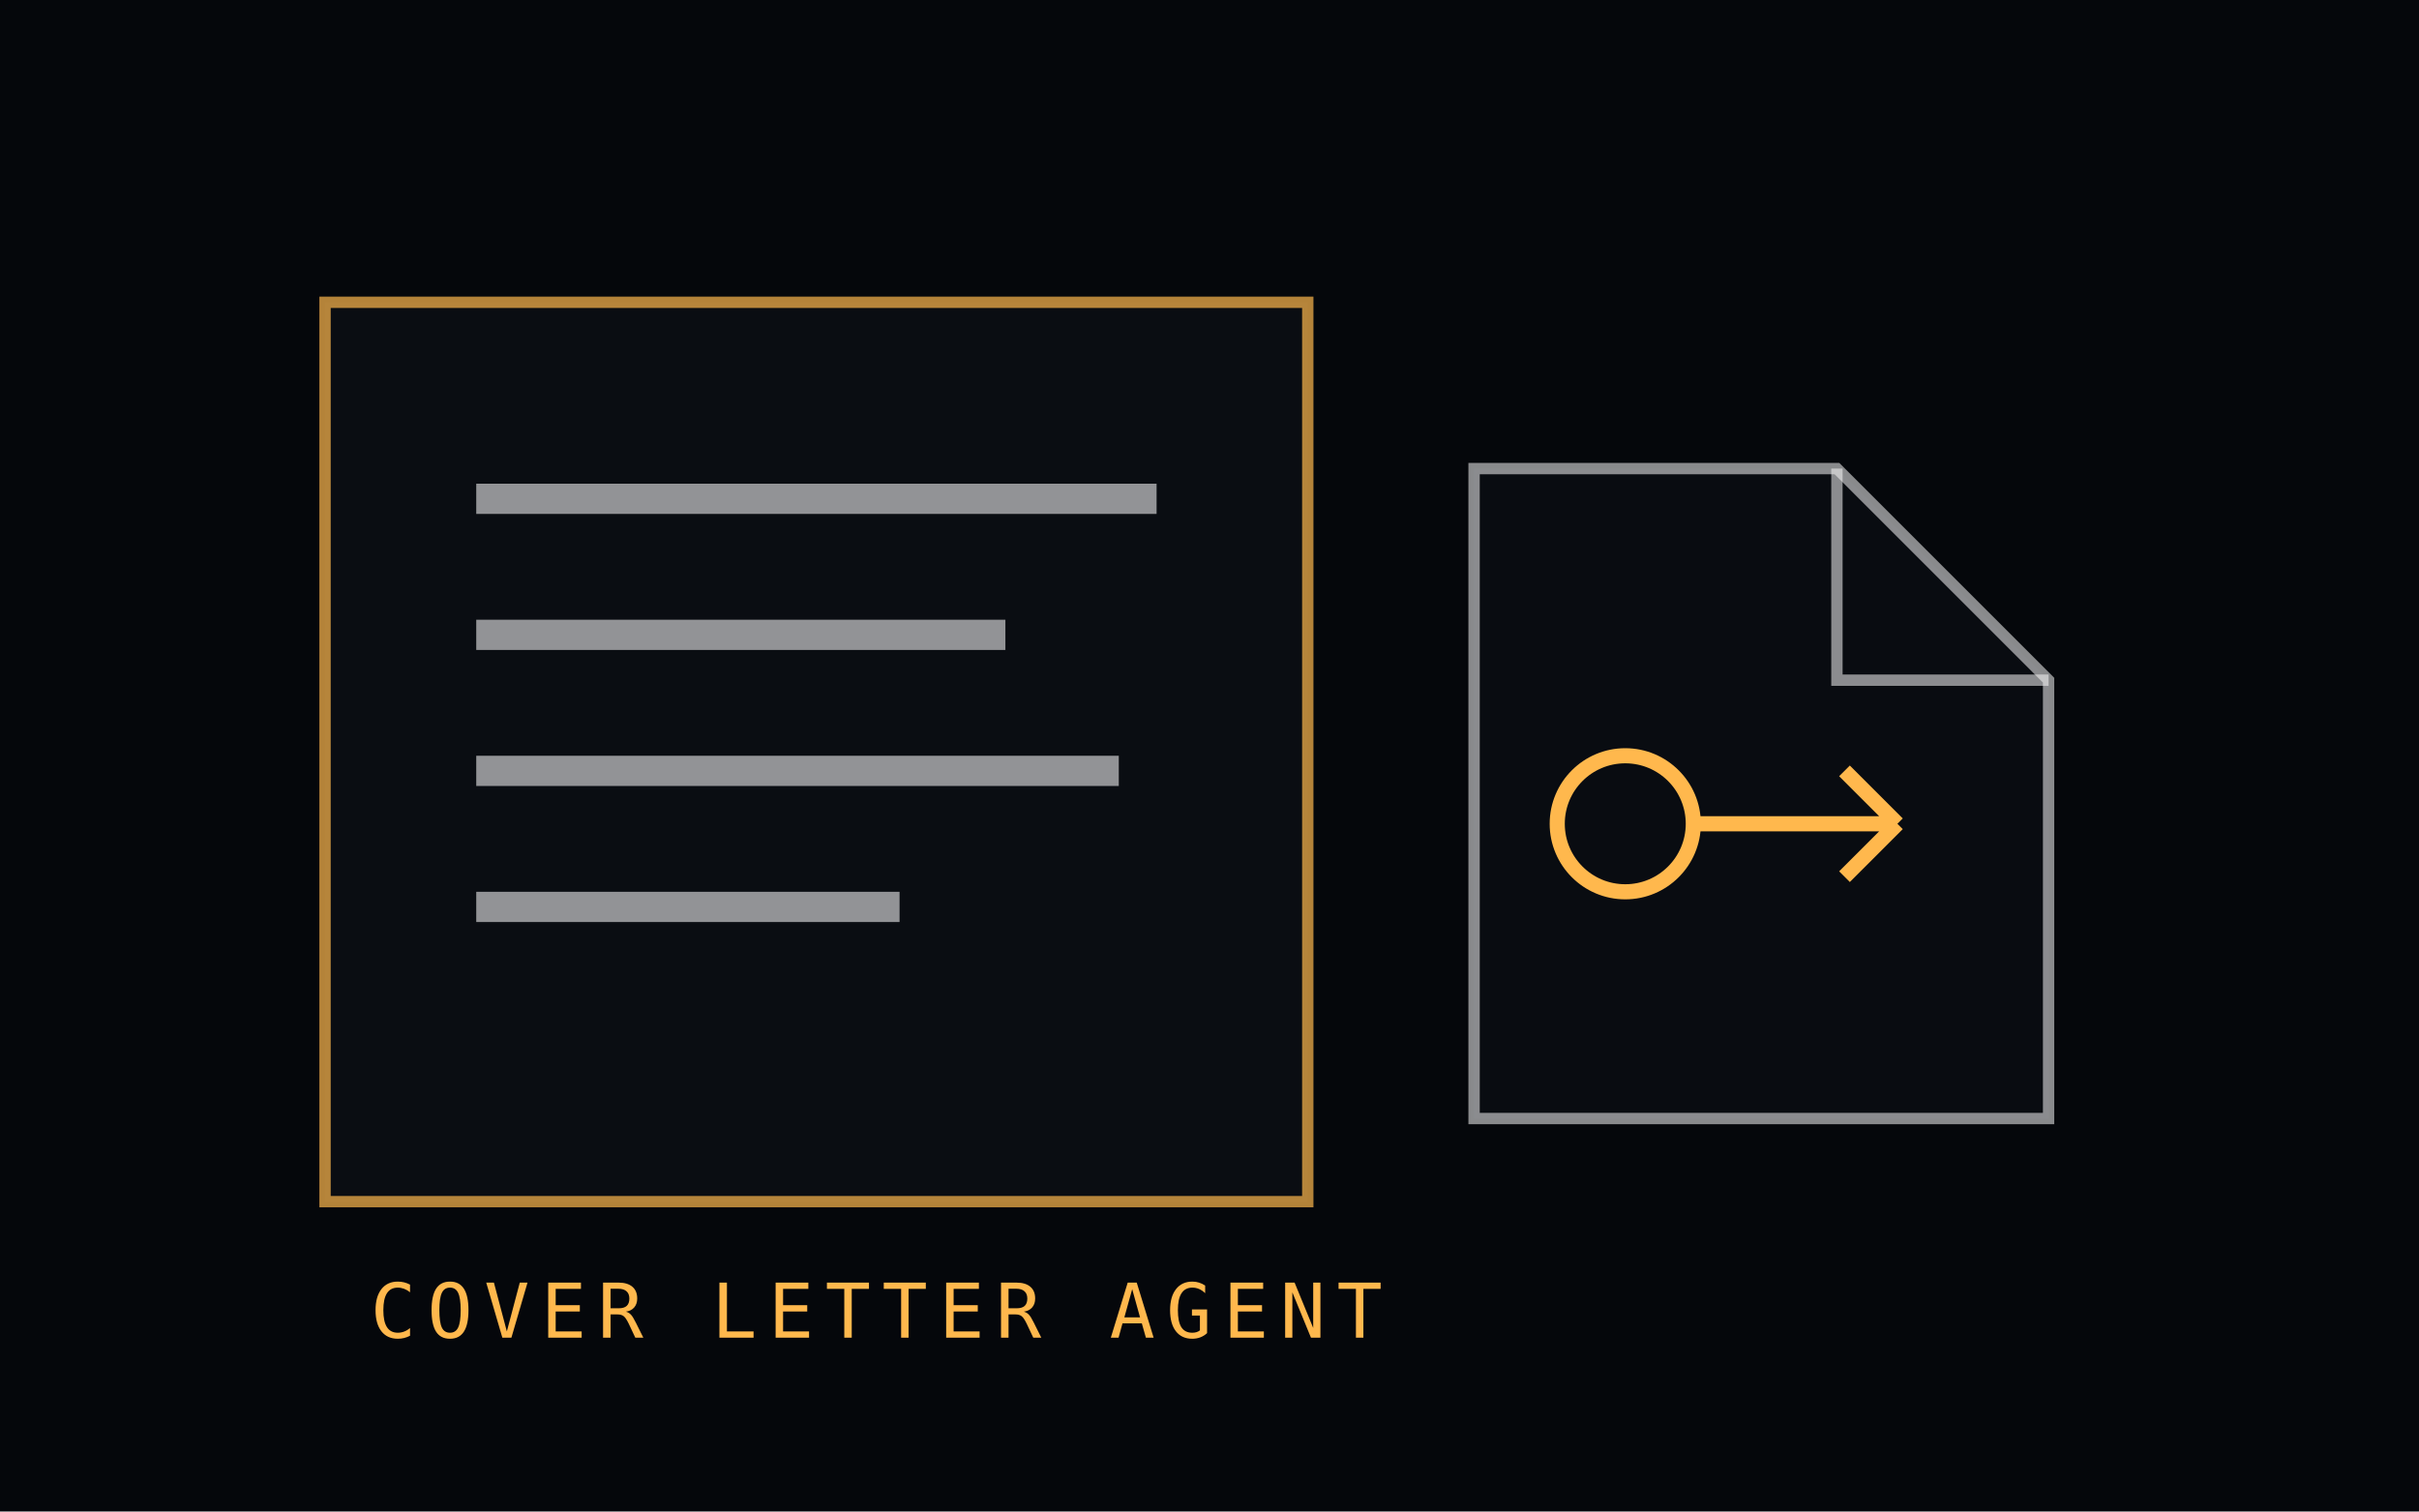
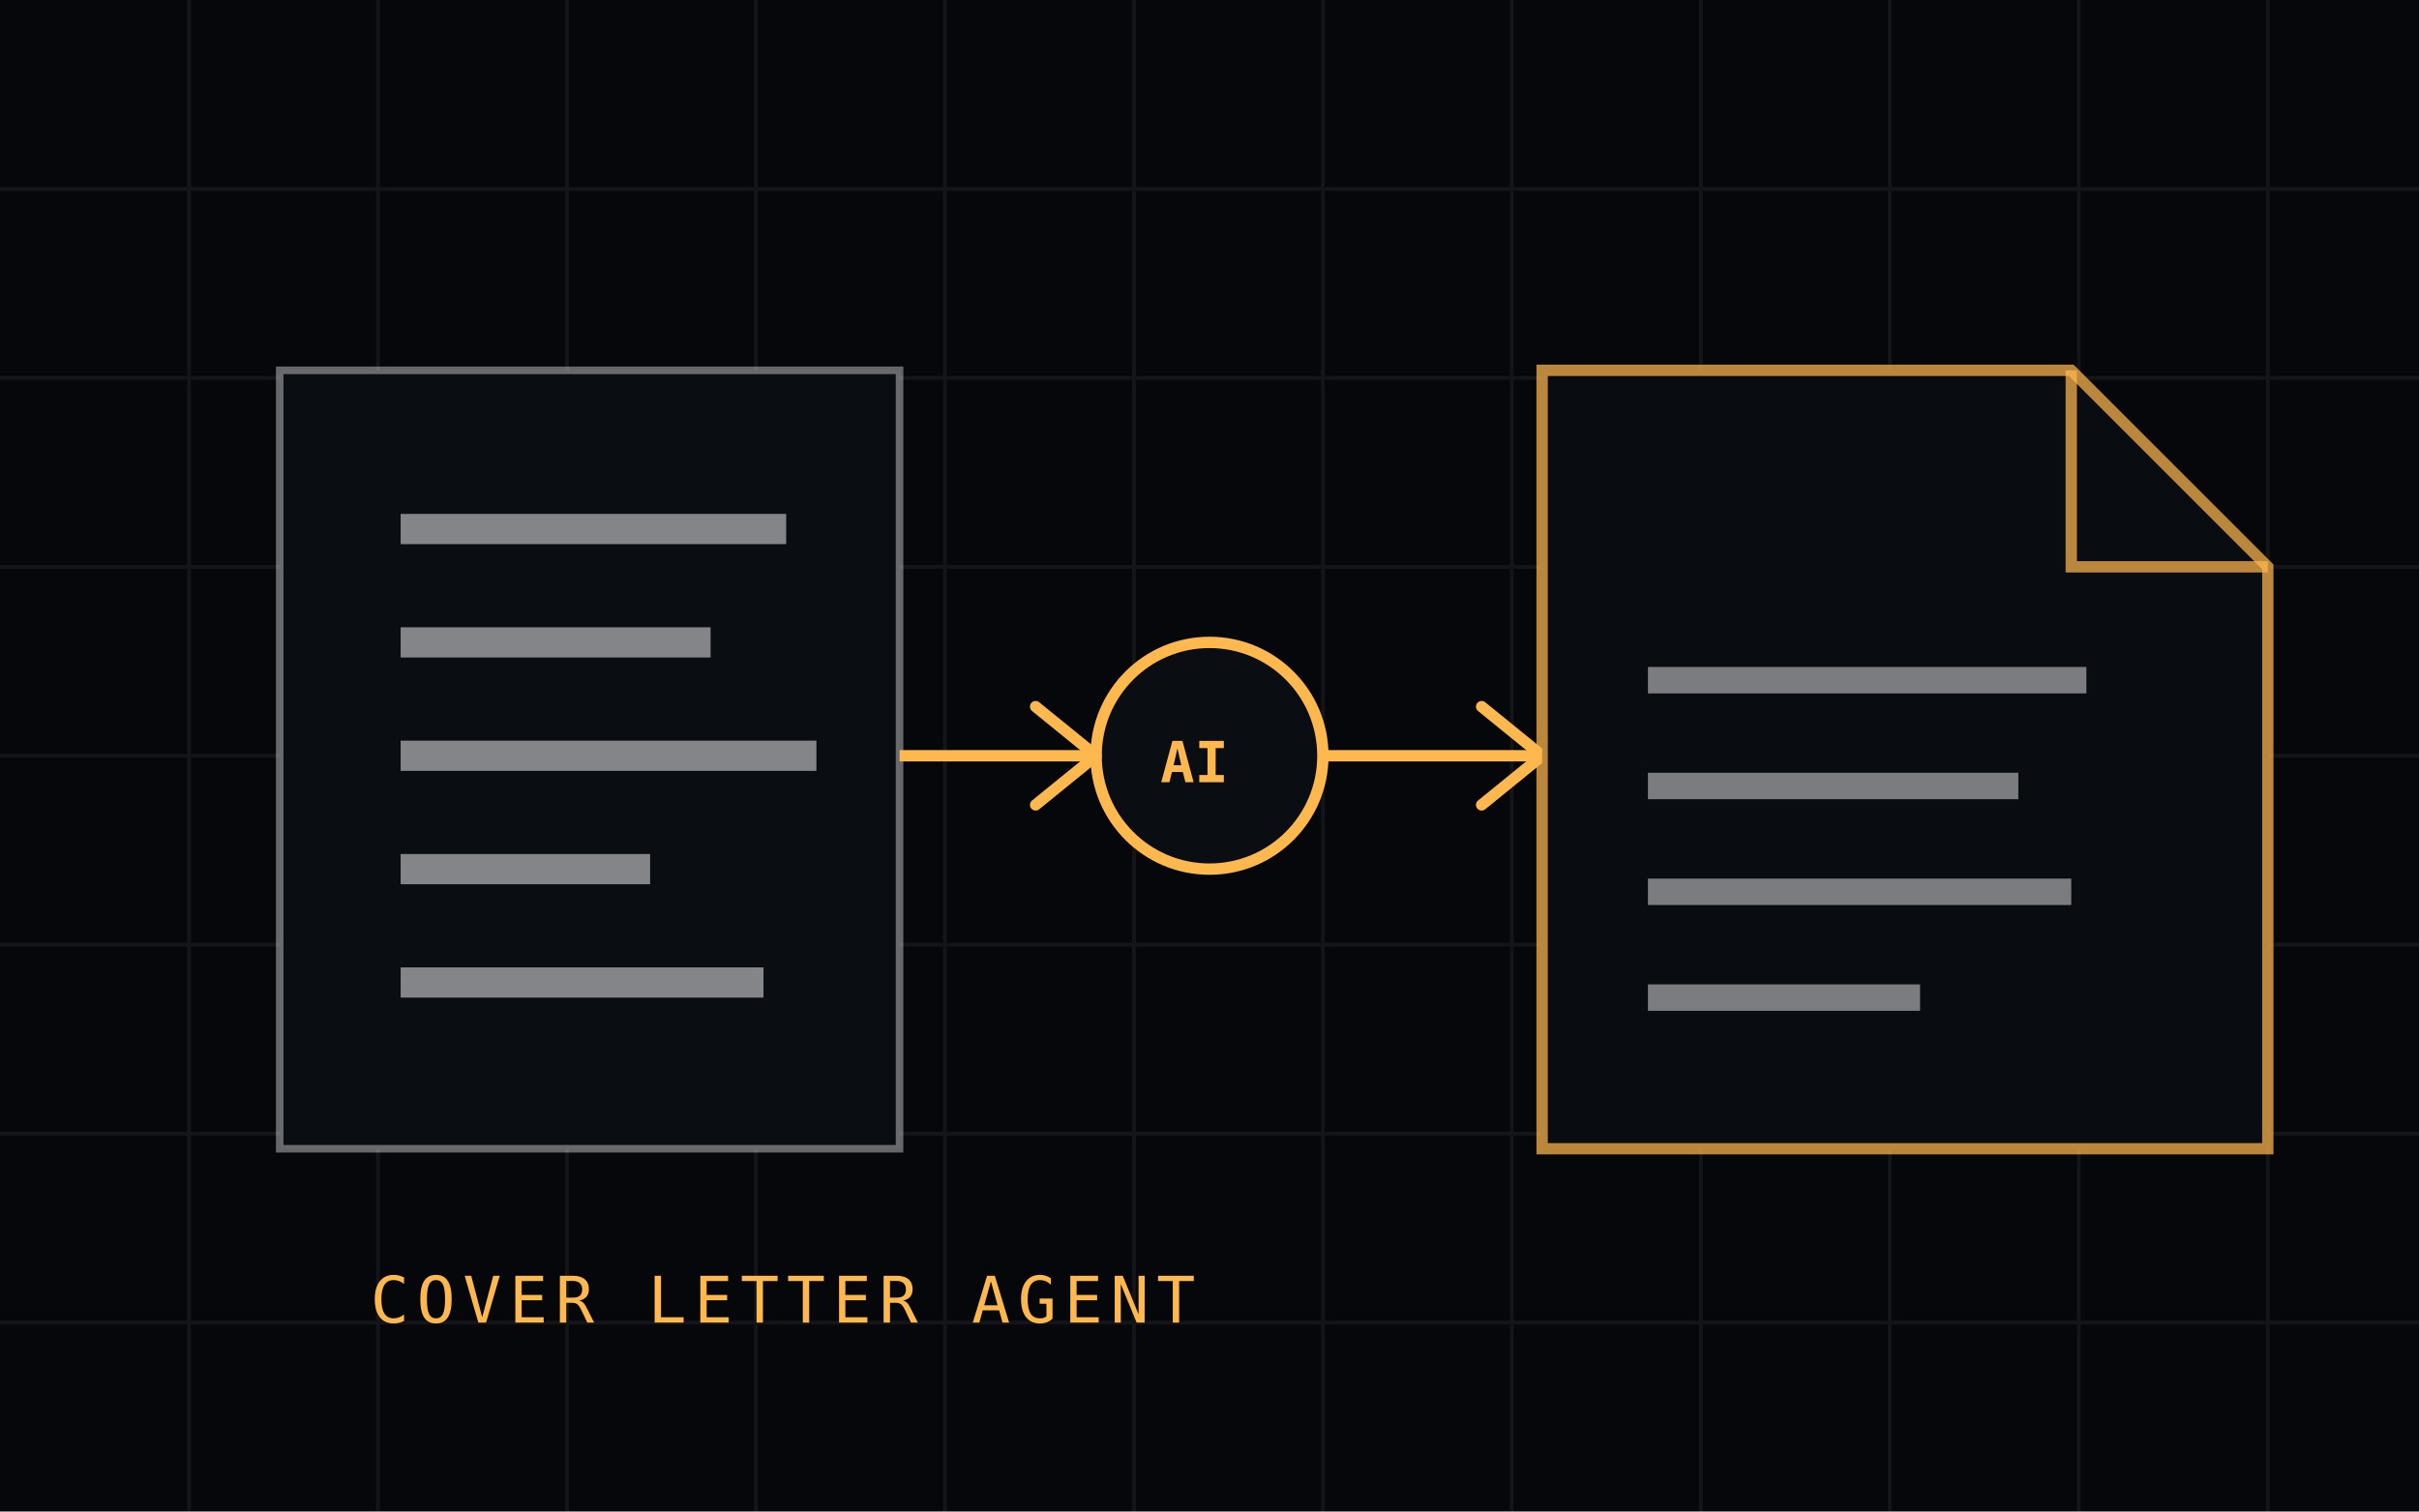
- <svg xmlns="http://www.w3.org/2000/svg" viewBox="0 0 640 400" role="img" aria-labelledby="title desc">
+ <svg xmlns="http://www.w3.org/2000/svg" viewBox="0 0 640 400" role="img" aria-labelledby="title">
  <rect width="640" height="400" fill="#05070b" />
-   <rect x="86" y="80" width="260" height="238" fill="#0a0d12" stroke="#ffb84d" stroke-opacity=".7" stroke-width="3" />
-   <path d="M126 132h180M126 168h140M126 204h170M126 240h112" stroke="#f5f5f5" stroke-opacity=".58" stroke-width="8" />
-   <path d="M390 124h96l56 56v116H390z" fill="#090c11" stroke="#f5f5f5" stroke-opacity=".55" stroke-width="3" />
-   <path d="M486 124v56h56" fill="none" stroke="#f5f5f5" stroke-opacity=".55" stroke-width="3" />
-   <circle cx="430" cy="218" r="18" fill="none" stroke="#ffb84d" stroke-width="4" />
-   <path d="M448 218h54M502 218l-14-14m14 14-14 14" stroke="#ffb84d" stroke-width="4" fill="none" />
-   <text x="98" y="354" fill="#ffb84d" font-family="monospace" font-size="20" letter-spacing="3">COVER LETTER AGENT</text>
+   <path d="M0 50h640M0 100h640M0 150h640M0 200h640M0 250h640M0 300h640M0 350h640M50 0v400M100 0v400M150 0v400M200 0v400M250 0v400M300 0v400M350 0v400M400 0v400M450 0v400M500 0v400M550 0v400M600 0v400" stroke="#f5f5f5" stroke-opacity=".06" />
+   <rect x="74" y="98" width="164" height="206" fill="#0a0d12" stroke="#f5f5f5" stroke-opacity=".4" stroke-width="2" />
+   <path d="M106 140h102M106 170h82M106 200h110M106 230h66M106 260h96" stroke="#f5f5f5" stroke-opacity=".52" stroke-width="8" />
+   <circle cx="320" cy="200" r="30" fill="#0a0d12" stroke="#ffb84d" stroke-width="3" />
+   <text x="307" y="207" fill="#ffb84d" font-family="monospace" font-size="15" font-weight="bold">AI</text>
+   <path d="M238 200h52" stroke="#ffb84d" stroke-width="3" fill="none" />
+   <path d="M274 187l16 13-16 13" stroke="#ffb84d" stroke-width="3" fill="none" stroke-linecap="round" stroke-linejoin="round" />
+   <path d="M350 200h58" stroke="#ffb84d" stroke-width="3" fill="none" />
+   <path d="M392 187l16 13-16 13" stroke="#ffb84d" stroke-width="3" fill="none" stroke-linecap="round" stroke-linejoin="round" />
+   <path d="M408 98h140l52 52v154H408z" fill="#090c11" stroke="#ffb84d" stroke-opacity=".72" stroke-width="3" />
+   <path d="M548 98v52h52" fill="none" stroke="#ffb84d" stroke-opacity=".72" stroke-width="3" />
+   <path d="M436 180h116M436 208h98M436 236h112M436 264h72" stroke="#f5f5f5" stroke-opacity=".48" stroke-width="7" />
+   <text x="98" y="350" fill="#ffb84d" font-family="monospace" font-size="17" letter-spacing="2">COVER LETTER AGENT</text>
</svg>
